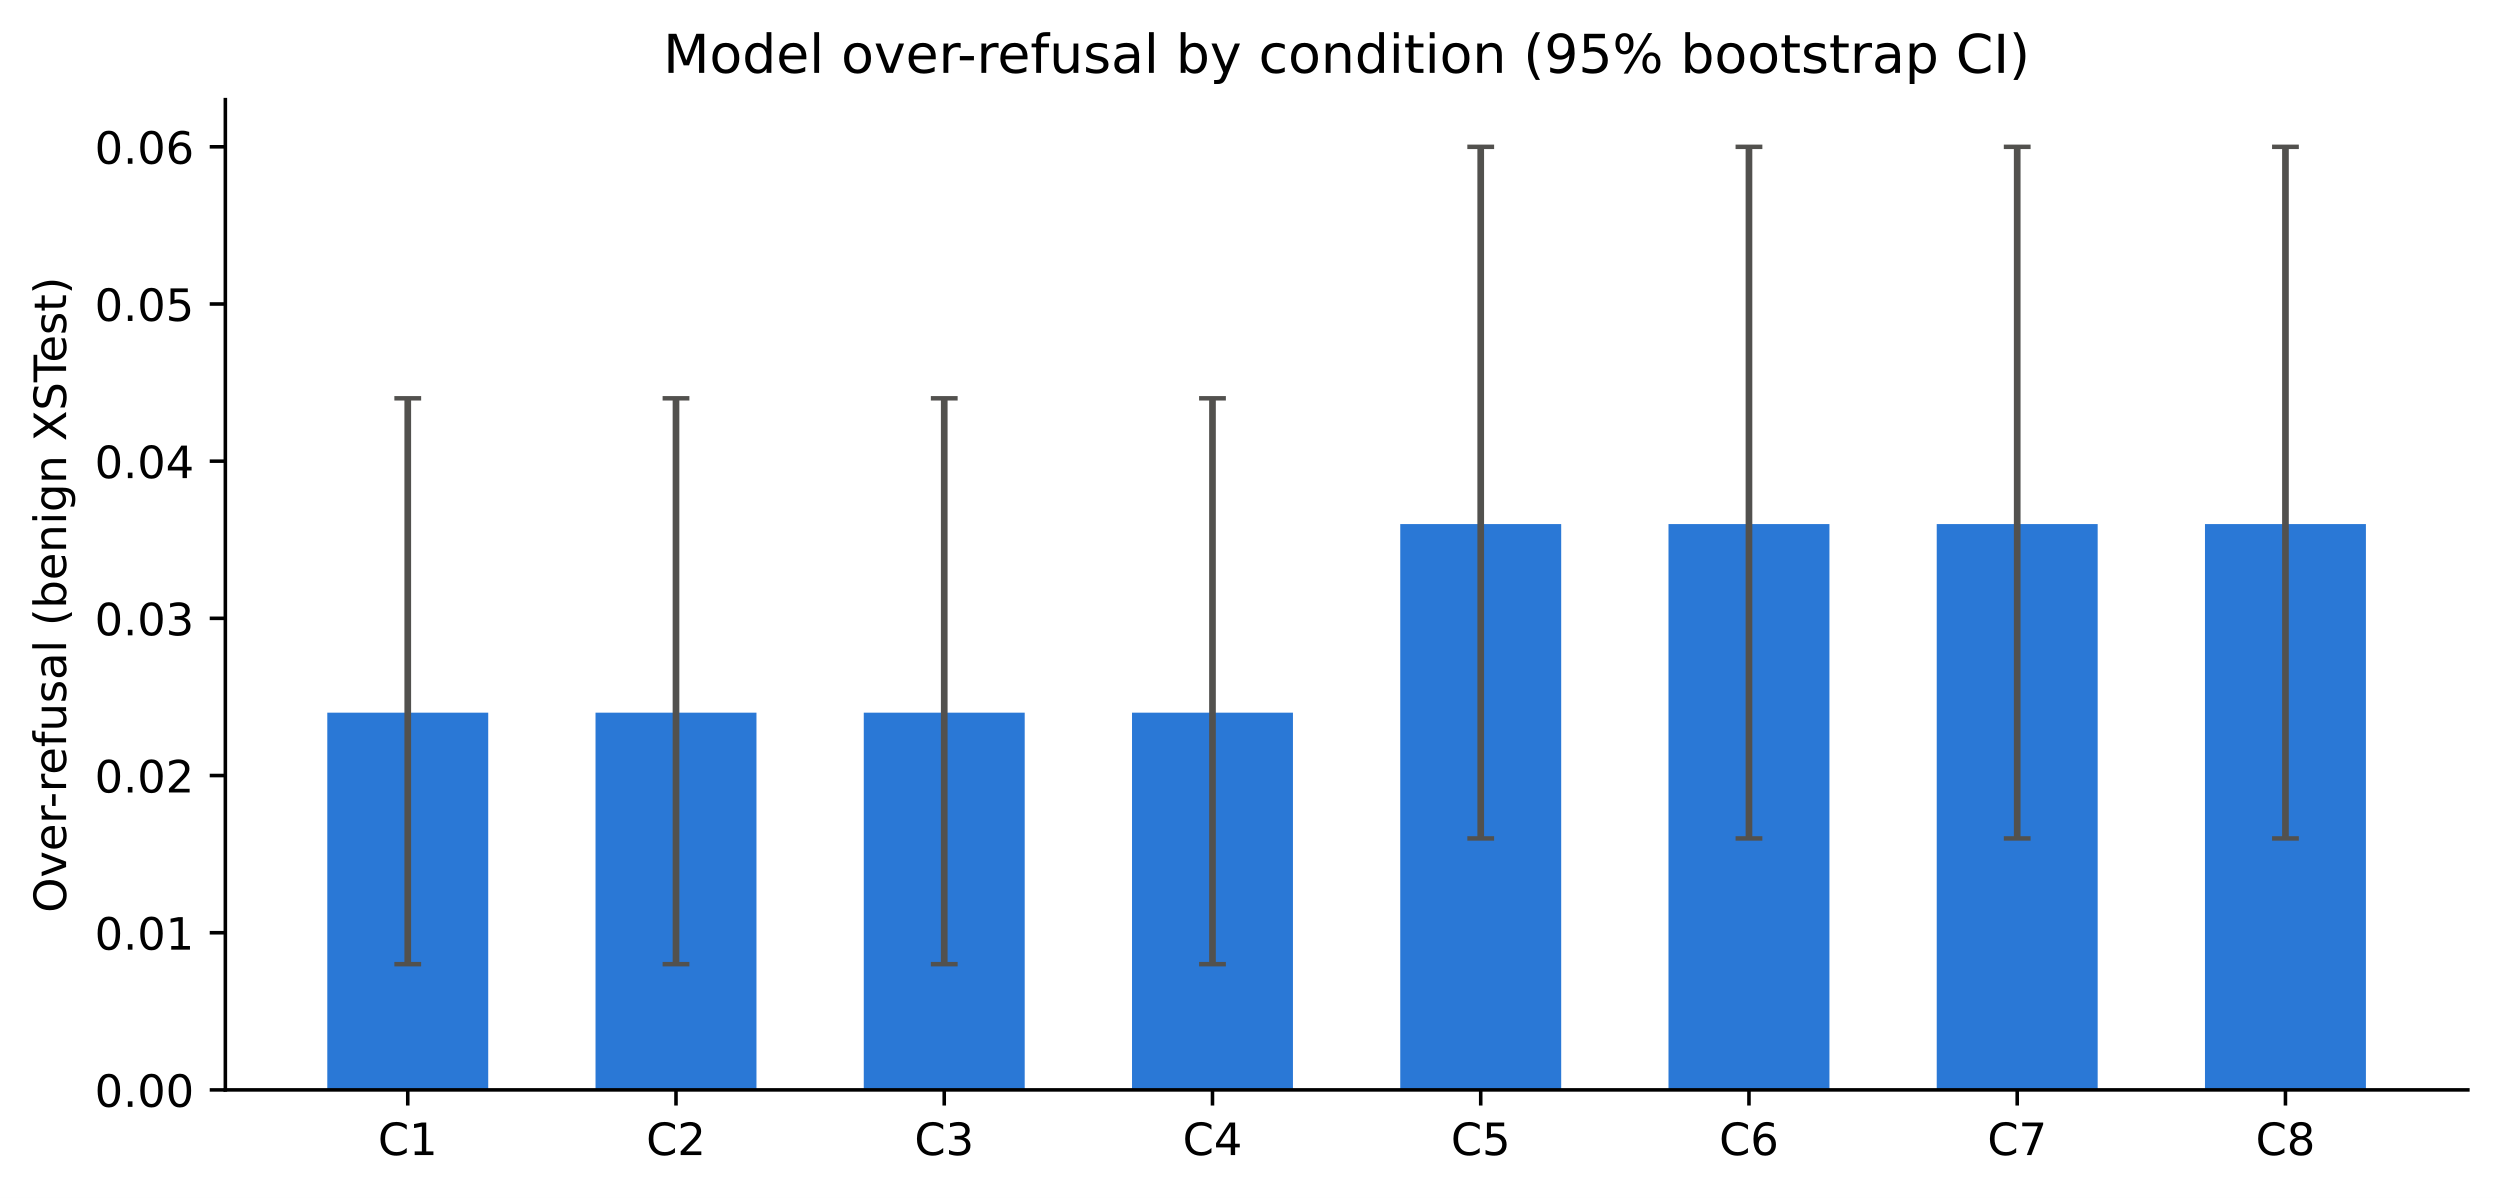
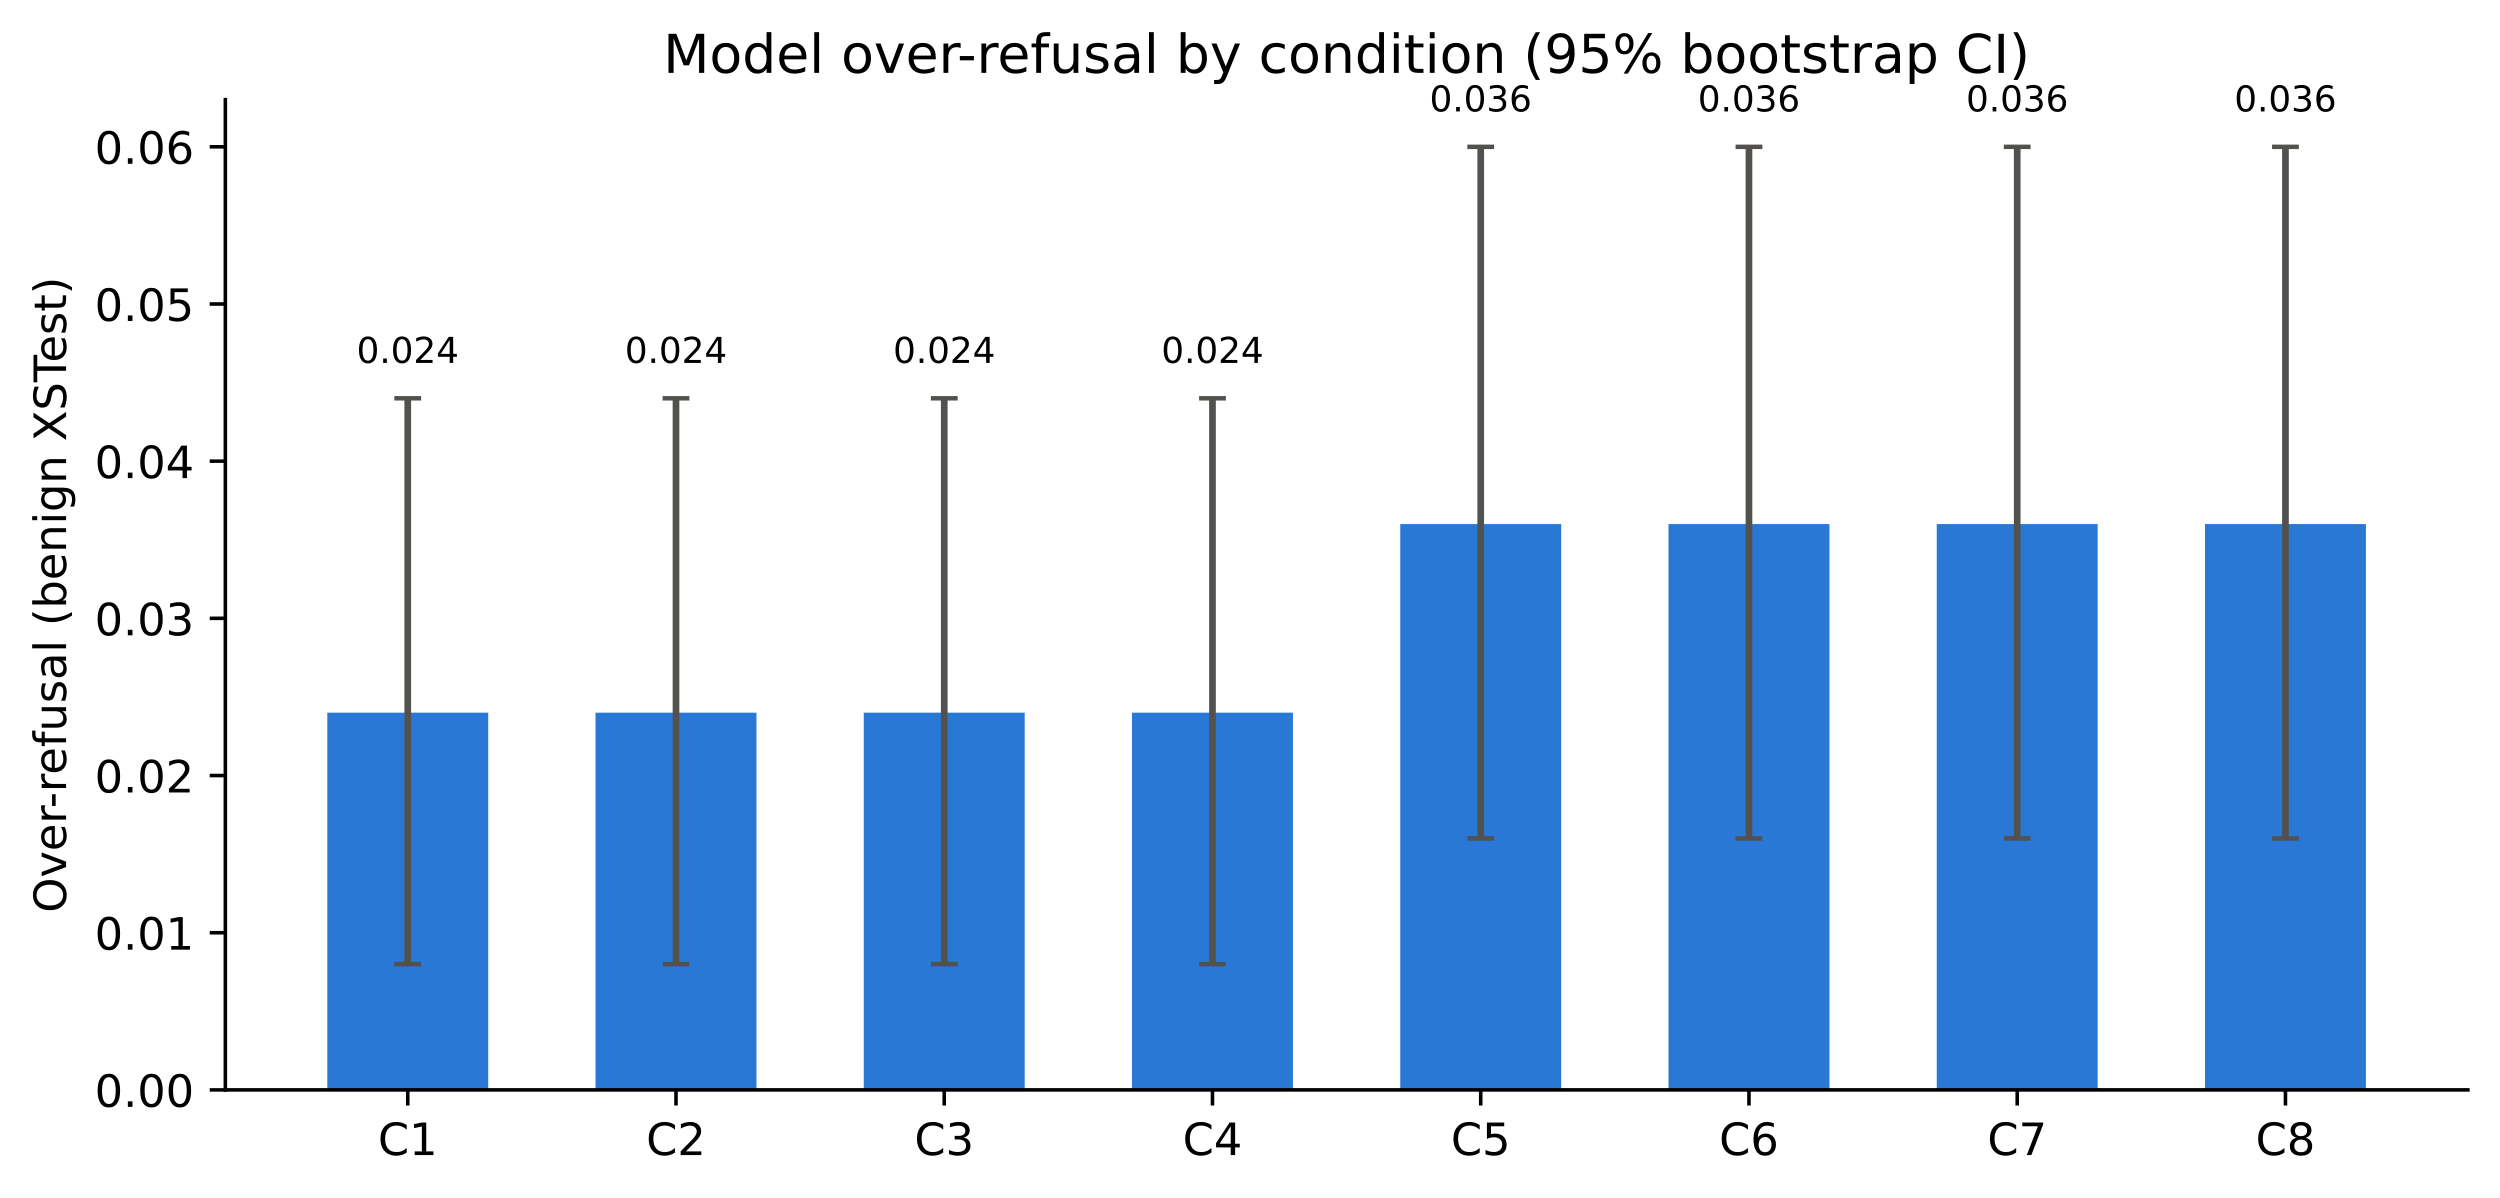
<svg xmlns="http://www.w3.org/2000/svg" xmlns:xlink="http://www.w3.org/1999/xlink" width="559.866pt" height="268.278pt" viewBox="0 0 559.866 268.278" version="1.1">
  <defs>
    <style type="text/css">*{stroke-linejoin: round; stroke-linecap: butt}</style>
  </defs>
  <g id="figure_1">
    <g id="patch_1">
      <path d="M 0 268.278  L 559.866 268.278  L 559.866 0  L 0 0  z " style="fill: #ffffff" />
    </g>
    <g id="axes_1">
      <g id="patch_2">
        <path d="M 50.466 244.078  L 552.666 244.078  L 552.666 22.318  L 50.466 22.318  z " style="fill: #ffffff" />
      </g>
      <g id="patch_3">
        <path d="M 73.294 244.078  L 109.337 244.078  L 109.337 159.598  L 73.294 159.598  z " clip-path="url(#p636f12401f)" style="fill: #2a78d6" />
      </g>
      <g id="patch_4">
        <path d="M 133.365 244.078  L 169.409 244.078  L 169.409 159.598  L 133.365 159.598  z " clip-path="url(#p636f12401f)" style="fill: #2a78d6" />
      </g>
      <g id="patch_5">
        <path d="M 193.437 244.078  L 229.48 244.078  L 229.48 159.598  L 193.437 159.598  z " clip-path="url(#p636f12401f)" style="fill: #2a78d6" />
      </g>
      <g id="patch_6">
        <path d="M 253.509 244.078  L 289.552 244.078  L 289.552 159.598  L 253.509 159.598  z " clip-path="url(#p636f12401f)" style="fill: #2a78d6" />
      </g>
      <g id="patch_7">
        <path d="M 313.581 244.078  L 349.624 244.078  L 349.624 117.358  L 313.581 117.358  z " clip-path="url(#p636f12401f)" style="fill: #2a78d6" />
      </g>
      <g id="patch_8">
        <path d="M 373.653 244.078  L 409.696 244.078  L 409.696 117.358  L 373.653 117.358  z " clip-path="url(#p636f12401f)" style="fill: #2a78d6" />
      </g>
      <g id="patch_9">
        <path d="M 433.724 244.078  L 469.767 244.078  L 469.767 117.358  L 433.724 117.358  z " clip-path="url(#p636f12401f)" style="fill: #2a78d6" />
      </g>
      <g id="patch_10">
        <path d="M 493.796 244.078  L 529.839 244.078  L 529.839 117.358  L 493.796 117.358  z " clip-path="url(#p636f12401f)" style="fill: #2a78d6" />
      </g>
      <g id="matplotlib.axis_1">
        <g id="xtick_1">
          <g id="line2d_1">
            <defs>
              <path id="m831d69a24d" d="M 0 0  L 0 3.5  " style="stroke: #000000; stroke-width: 0.8" />
            </defs>
            <g>
              <use xlink:href="#m831d69a24d" x="91.315" y="244.078" style="stroke: #000000; stroke-width: 0.8" />
            </g>
          </g>
          <g id="text_1">
            <g transform="translate(84.64255 258.6758) scale(0.1 -0.1)">
              <defs>
                <path id="DejaVuSans-26" d="M 4122 4306  L 4122 3641  Q 3803 3938 3442 4084  Q 3081 4231 2675 4231  Q 1875 4231 1450 3742  Q 1025 3253 1025 2328  Q 1025 1406 1450 917  Q 1875 428 2675 428  Q 3081 428 3442 575  Q 3803 722 4122 1019  L 4122 359  Q 3791 134 3420 21  Q 3050 -91 2638 -91  Q 1578 -91 968 557  Q 359 1206 359 2328  Q 359 3453 968 4101  Q 1578 4750 2638 4750  Q 3056 4750 3426 4639  Q 3797 4528 4122 4306  z " transform="scale(0.015625)" />
                <path id="DejaVuSans-14" d="M 794 531  L 1825 531  L 1825 4091  L 703 3866  L 703 4441  L 1819 4666  L 2450 4666  L 2450 531  L 3481 531  L 3481 0  L 794 0  L 794 531  z " transform="scale(0.015625)" />
              </defs>
              <use xlink:href="#DejaVuSans-26" />
              <use xlink:href="#DejaVuSans-14" transform="translate(69.82812 0)" />
            </g>
          </g>
        </g>
        <g id="xtick_2">
          <g id="line2d_2">
            <g>
              <use xlink:href="#m831d69a24d" x="151.387" y="244.078" style="stroke: #000000; stroke-width: 0.8" />
            </g>
          </g>
          <g id="text_2">
            <g transform="translate(144.7143 258.6758) scale(0.1 -0.1)">
              <defs>
                <path id="DejaVuSans-15" d="M 1228 531  L 3431 531  L 3431 0  L 469 0  L 469 531  Q 828 903 1448 1529  Q 2069 2156 2228 2338  Q 2531 2678 2651 2914  Q 2772 3150 2772 3378  Q 2772 3750 2511 3984  Q 2250 4219 1831 4219  Q 1534 4219 1204 4116  Q 875 4013 500 3803  L 500 4441  Q 881 4594 1212 4672  Q 1544 4750 1819 4750  Q 2544 4750 2975 4387  Q 3406 4025 3406 3419  Q 3406 3131 3298 2873  Q 3191 2616 2906 2266  Q 2828 2175 2409 1742  Q 1991 1309 1228 531  z " transform="scale(0.015625)" />
              </defs>
              <use xlink:href="#DejaVuSans-26" />
              <use xlink:href="#DejaVuSans-15" transform="translate(69.82812 0)" />
            </g>
          </g>
        </g>
        <g id="xtick_3">
          <g id="line2d_3">
            <g>
              <use xlink:href="#m831d69a24d" x="211.459" y="244.078" style="stroke: #000000; stroke-width: 0.8" />
            </g>
          </g>
          <g id="text_3">
            <g transform="translate(204.7861 258.6758) scale(0.1 -0.1)">
              <defs>
                <path id="DejaVuSans-16" d="M 2597 2516  Q 3050 2419 3304 2112  Q 3559 1806 3559 1356  Q 3559 666 3084 287  Q 2609 -91 1734 -91  Q 1441 -91 1130 -33  Q 819 25 488 141  L 488 750  Q 750 597 1062 519  Q 1375 441 1716 441  Q 2309 441 2620 675  Q 2931 909 2931 1356  Q 2931 1769 2642 2001  Q 2353 2234 1838 2234  L 1294 2234  L 1294 2753  L 1863 2753  Q 2328 2753 2575 2939  Q 2822 3125 2822 3475  Q 2822 3834 2567 4026  Q 2313 4219 1838 4219  Q 1578 4219 1281 4162  Q 984 4106 628 3988  L 628 4550  Q 988 4650 1302 4700  Q 1616 4750 1894 4750  Q 2613 4750 3031 4423  Q 3450 4097 3450 3541  Q 3450 3153 3228 2886  Q 3006 2619 2597 2516  z " transform="scale(0.015625)" />
              </defs>
              <use xlink:href="#DejaVuSans-26" />
              <use xlink:href="#DejaVuSans-16" transform="translate(69.82812 0)" />
            </g>
          </g>
        </g>
        <g id="xtick_4">
          <g id="line2d_4">
            <g>
              <use xlink:href="#m831d69a24d" x="271.531" y="244.078" style="stroke: #000000; stroke-width: 0.8" />
            </g>
          </g>
          <g id="text_4">
            <g transform="translate(264.8579 258.6758) scale(0.1 -0.1)">
              <defs>
                <path id="DejaVuSans-17" d="M 2419 4116  L 825 1625  L 2419 1625  L 2419 4116  z M 2253 4666  L 3047 4666  L 3047 1625  L 3713 1625  L 3713 1100  L 3047 1100  L 3047 0  L 2419 0  L 2419 1100  L 313 1100  L 313 1709  L 2253 4666  z " transform="scale(0.015625)" />
              </defs>
              <use xlink:href="#DejaVuSans-26" />
              <use xlink:href="#DejaVuSans-17" transform="translate(69.82812 0)" />
            </g>
          </g>
        </g>
        <g id="xtick_5">
          <g id="line2d_5">
            <g>
              <use xlink:href="#m831d69a24d" x="331.602" y="244.078" style="stroke: #000000; stroke-width: 0.8" />
            </g>
          </g>
          <g id="text_5">
            <g transform="translate(324.9296 258.6758) scale(0.1 -0.1)">
              <defs>
                <path id="DejaVuSans-18" d="M 691 4666  L 3169 4666  L 3169 4134  L 1269 4134  L 1269 2991  Q 1406 3038 1543 3061  Q 1681 3084 1819 3084  Q 2600 3084 3056 2656  Q 3513 2228 3513 1497  Q 3513 744 3044 326  Q 2575 -91 1722 -91  Q 1428 -91 1123 -41  Q 819 9 494 109  L 494 744  Q 775 591 1075 516  Q 1375 441 1709 441  Q 2250 441 2565 725  Q 2881 1009 2881 1497  Q 2881 1984 2565 2268  Q 2250 2553 1709 2553  Q 1456 2553 1204 2497  Q 953 2441 691 2322  L 691 4666  z " transform="scale(0.015625)" />
              </defs>
              <use xlink:href="#DejaVuSans-26" />
              <use xlink:href="#DejaVuSans-18" transform="translate(69.82812 0)" />
            </g>
          </g>
        </g>
        <g id="xtick_6">
          <g id="line2d_6">
            <g>
              <use xlink:href="#m831d69a24d" x="391.674" y="244.078" style="stroke: #000000; stroke-width: 0.8" />
            </g>
          </g>
          <g id="text_6">
            <g transform="translate(385.0014 258.6758) scale(0.1 -0.1)">
              <defs>
                <path id="DejaVuSans-19" d="M 2113 2584  Q 1688 2584 1439 2293  Q 1191 2003 1191 1497  Q 1191 994 1439 701  Q 1688 409 2113 409  Q 2538 409 2786 701  Q 3034 994 3034 1497  Q 3034 2003 2786 2293  Q 2538 2584 2113 2584  z M 3366 4563  L 3366 3988  Q 3128 4100 2886 4159  Q 2644 4219 2406 4219  Q 1781 4219 1451 3797  Q 1122 3375 1075 2522  Q 1259 2794 1537 2939  Q 1816 3084 2150 3084  Q 2853 3084 3261 2657  Q 3669 2231 3669 1497  Q 3669 778 3244 343  Q 2819 -91 2113 -91  Q 1303 -91 875 529  Q 447 1150 447 2328  Q 447 3434 972 4092  Q 1497 4750 2381 4750  Q 2619 4750 2861 4703  Q 3103 4656 3366 4563  z " transform="scale(0.015625)" />
              </defs>
              <use xlink:href="#DejaVuSans-26" />
              <use xlink:href="#DejaVuSans-19" transform="translate(69.82812 0)" />
            </g>
          </g>
        </g>
        <g id="xtick_7">
          <g id="line2d_7">
            <g>
              <use xlink:href="#m831d69a24d" x="451.746" y="244.078" style="stroke: #000000; stroke-width: 0.8" />
            </g>
          </g>
          <g id="text_7">
            <g transform="translate(445.0732 258.6758) scale(0.1 -0.1)">
              <defs>
                <path id="DejaVuSans-1a" d="M 525 4666  L 3525 4666  L 3525 4397  L 1831 0  L 1172 0  L 2766 4134  L 525 4134  L 525 4666  z " transform="scale(0.015625)" />
              </defs>
              <use xlink:href="#DejaVuSans-26" />
              <use xlink:href="#DejaVuSans-1a" transform="translate(69.82812 0)" />
            </g>
          </g>
        </g>
        <g id="xtick_8">
          <g id="line2d_8">
            <g>
              <use xlink:href="#m831d69a24d" x="511.818" y="244.078" style="stroke: #000000; stroke-width: 0.8" />
            </g>
          </g>
          <g id="text_8">
            <g transform="translate(505.1449 258.6758) scale(0.1 -0.1)">
              <defs>
                <path id="DejaVuSans-1b" d="M 2034 2216  Q 1584 2216 1326 1975  Q 1069 1734 1069 1313  Q 1069 891 1326 650  Q 1584 409 2034 409  Q 2484 409 2743 651  Q 3003 894 3003 1313  Q 3003 1734 2745 1975  Q 2488 2216 2034 2216  z M 1403 2484  Q 997 2584 770 2862  Q 544 3141 544 3541  Q 544 4100 942 4425  Q 1341 4750 2034 4750  Q 2731 4750 3128 4425  Q 3525 4100 3525 3541  Q 3525 3141 3298 2862  Q 3072 2584 2669 2484  Q 3125 2378 3379 2068  Q 3634 1759 3634 1313  Q 3634 634 3220 271  Q 2806 -91 2034 -91  Q 1263 -91 848 271  Q 434 634 434 1313  Q 434 1759 690 2068  Q 947 2378 1403 2484  z M 1172 3481  Q 1172 3119 1398 2916  Q 1625 2713 2034 2713  Q 2441 2713 2670 2916  Q 2900 3119 2900 3481  Q 2900 3844 2670 4047  Q 2441 4250 2034 4250  Q 1625 4250 1398 4047  Q 1172 3844 1172 3481  z " transform="scale(0.015625)" />
              </defs>
              <use xlink:href="#DejaVuSans-26" />
              <use xlink:href="#DejaVuSans-1b" transform="translate(69.82812 0)" />
            </g>
          </g>
        </g>
      </g>
      <g id="matplotlib.axis_2">
        <g id="ytick_1">
          <g id="line2d_9">
            <defs>
              <path id="mc2ef270d5f" d="M 0 0  L -3.5 0  " style="stroke: #000000; stroke-width: 0.8" />
            </defs>
            <g>
              <use xlink:href="#mc2ef270d5f" x="50.466" y="244.078" style="stroke: #000000; stroke-width: 0.8" />
            </g>
          </g>
          <g id="text_9">
            <g transform="translate(21.20078 247.877) scale(0.1 -0.1)">
              <defs>
                <path id="DejaVuSans-13" d="M 2034 4250  Q 1547 4250 1301 3770  Q 1056 3291 1056 2328  Q 1056 1369 1301 889  Q 1547 409 2034 409  Q 2525 409 2770 889  Q 3016 1369 3016 2328  Q 3016 3291 2770 3770  Q 2525 4250 2034 4250  z M 2034 4750  Q 2819 4750 3233 4129  Q 3647 3509 3647 2328  Q 3647 1150 3233 529  Q 2819 -91 2034 -91  Q 1250 -91 836 529  Q 422 1150 422 2328  Q 422 3509 836 4129  Q 1250 4750 2034 4750  z " transform="scale(0.015625)" />
                <path id="DejaVuSans-11" d="M 684 794  L 1344 794  L 1344 0  L 684 0  L 684 794  z " transform="scale(0.015625)" />
              </defs>
              <use xlink:href="#DejaVuSans-13" />
              <use xlink:href="#DejaVuSans-11" transform="translate(63.625 0)" />
              <use xlink:href="#DejaVuSans-13" transform="translate(95.40625 0)" />
              <use xlink:href="#DejaVuSans-13" transform="translate(159.0312 0)" />
            </g>
          </g>
        </g>
        <g id="ytick_2">
          <g id="line2d_10">
            <g>
              <use xlink:href="#mc2ef270d5f" x="50.466" y="208.878" style="stroke: #000000; stroke-width: 0.8" />
            </g>
          </g>
          <g id="text_10">
            <g transform="translate(21.20078 212.677) scale(0.1 -0.1)">
              <use xlink:href="#DejaVuSans-13" />
              <use xlink:href="#DejaVuSans-11" transform="translate(63.625 0)" />
              <use xlink:href="#DejaVuSans-13" transform="translate(95.40625 0)" />
              <use xlink:href="#DejaVuSans-14" transform="translate(159.0312 0)" />
            </g>
          </g>
        </g>
        <g id="ytick_3">
          <g id="line2d_11">
            <g>
              <use xlink:href="#mc2ef270d5f" x="50.466" y="173.678" style="stroke: #000000; stroke-width: 0.8" />
            </g>
          </g>
          <g id="text_11">
            <g transform="translate(21.20078 177.477) scale(0.1 -0.1)">
              <use xlink:href="#DejaVuSans-13" />
              <use xlink:href="#DejaVuSans-11" transform="translate(63.625 0)" />
              <use xlink:href="#DejaVuSans-13" transform="translate(95.40625 0)" />
              <use xlink:href="#DejaVuSans-15" transform="translate(159.0312 0)" />
            </g>
          </g>
        </g>
        <g id="ytick_4">
          <g id="line2d_12">
            <g>
              <use xlink:href="#mc2ef270d5f" x="50.466" y="138.478" style="stroke: #000000; stroke-width: 0.8" />
            </g>
          </g>
          <g id="text_12">
            <g transform="translate(21.20078 142.277) scale(0.1 -0.1)">
              <use xlink:href="#DejaVuSans-13" />
              <use xlink:href="#DejaVuSans-11" transform="translate(63.625 0)" />
              <use xlink:href="#DejaVuSans-13" transform="translate(95.40625 0)" />
              <use xlink:href="#DejaVuSans-16" transform="translate(159.0312 0)" />
            </g>
          </g>
        </g>
        <g id="ytick_5">
          <g id="line2d_13">
            <g>
              <use xlink:href="#mc2ef270d5f" x="50.466" y="103.278" style="stroke: #000000; stroke-width: 0.8" />
            </g>
          </g>
          <g id="text_13">
            <g transform="translate(21.20078 107.077) scale(0.1 -0.1)">
              <use xlink:href="#DejaVuSans-13" />
              <use xlink:href="#DejaVuSans-11" transform="translate(63.625 0)" />
              <use xlink:href="#DejaVuSans-13" transform="translate(95.40625 0)" />
              <use xlink:href="#DejaVuSans-17" transform="translate(159.0312 0)" />
            </g>
          </g>
        </g>
        <g id="ytick_6">
          <g id="line2d_14">
            <g>
              <use xlink:href="#mc2ef270d5f" x="50.466" y="68.078" style="stroke: #000000; stroke-width: 0.8" />
            </g>
          </g>
          <g id="text_14">
            <g transform="translate(21.20078 71.87695) scale(0.1 -0.1)">
              <use xlink:href="#DejaVuSans-13" />
              <use xlink:href="#DejaVuSans-11" transform="translate(63.625 0)" />
              <use xlink:href="#DejaVuSans-13" transform="translate(95.40625 0)" />
              <use xlink:href="#DejaVuSans-18" transform="translate(159.0312 0)" />
            </g>
          </g>
        </g>
        <g id="ytick_7">
          <g id="line2d_15">
            <g>
              <use xlink:href="#mc2ef270d5f" x="50.466" y="32.878" style="stroke: #000000; stroke-width: 0.8" />
            </g>
          </g>
          <g id="text_15">
            <g transform="translate(21.20078 36.67695) scale(0.1 -0.1)">
              <use xlink:href="#DejaVuSans-13" />
              <use xlink:href="#DejaVuSans-11" transform="translate(63.625 0)" />
              <use xlink:href="#DejaVuSans-13" transform="translate(95.40625 0)" />
              <use xlink:href="#DejaVuSans-19" transform="translate(159.0312 0)" />
            </g>
          </g>
        </g>
        <g id="text_16">
          <g transform="translate(14.79844 204.395) rotate(-90) scale(0.1 -0.1)">
            <defs>
              <path id="DejaVuSans-32" d="M 2522 4238  Q 1834 4238 1429 3725  Q 1025 3213 1025 2328  Q 1025 1447 1429 934  Q 1834 422 2522 422  Q 3209 422 3611 934  Q 4013 1447 4013 2328  Q 4013 3213 3611 3725  Q 3209 4238 2522 4238  z M 2522 4750  Q 3503 4750 4090 4092  Q 4678 3434 4678 2328  Q 4678 1225 4090 567  Q 3503 -91 2522 -91  Q 1538 -91 948 565  Q 359 1222 359 2328  Q 359 3434 948 4092  Q 1538 4750 2522 4750  z " transform="scale(0.015625)" />
              <path id="DejaVuSans-59" d="M 191 3500  L 800 3500  L 1894 563  L 2988 3500  L 3597 3500  L 2284 0  L 1503 0  L 191 3500  z " transform="scale(0.015625)" />
              <path id="DejaVuSans-48" d="M 3597 1894  L 3597 1613  L 953 1613  Q 991 1019 1311 708  Q 1631 397 2203 397  Q 2534 397 2845 478  Q 3156 559 3463 722  L 3463 178  Q 3153 47 2828 -22  Q 2503 -91 2169 -91  Q 1331 -91 842 396  Q 353 884 353 1716  Q 353 2575 817 3079  Q 1281 3584 2069 3584  Q 2775 3584 3186 3129  Q 3597 2675 3597 1894  z M 3022 2063  Q 3016 2534 2758 2815  Q 2500 3097 2075 3097  Q 1594 3097 1305 2825  Q 1016 2553 972 2059  L 3022 2063  z " transform="scale(0.015625)" />
              <path id="DejaVuSans-55" d="M 2631 2963  Q 2534 3019 2420 3045  Q 2306 3072 2169 3072  Q 1681 3072 1420 2755  Q 1159 2438 1159 1844  L 1159 0  L 581 0  L 581 3500  L 1159 3500  L 1159 2956  Q 1341 3275 1631 3429  Q 1922 3584 2338 3584  Q 2397 3584 2469 3576  Q 2541 3569 2628 3553  L 2631 2963  z " transform="scale(0.015625)" />
              <path id="DejaVuSans-10" d="M 313 2009  L 1997 2009  L 1997 1497  L 313 1497  L 313 2009  z " transform="scale(0.015625)" />
              <path id="DejaVuSans-49" d="M 2375 4863  L 2375 4384  L 1825 4384  Q 1516 4384 1395 4259  Q 1275 4134 1275 3809  L 1275 3500  L 2222 3500  L 2222 3053  L 1275 3053  L 1275 0  L 697 0  L 697 3053  L 147 3053  L 147 3500  L 697 3500  L 697 3744  Q 697 4328 969 4595  Q 1241 4863 1831 4863  L 2375 4863  z " transform="scale(0.015625)" />
              <path id="DejaVuSans-58" d="M 544 1381  L 544 3500  L 1119 3500  L 1119 1403  Q 1119 906 1312 657  Q 1506 409 1894 409  Q 2359 409 2629 706  Q 2900 1003 2900 1516  L 2900 3500  L 3475 3500  L 3475 0  L 2900 0  L 2900 538  Q 2691 219 2414 64  Q 2138 -91 1772 -91  Q 1169 -91 856 284  Q 544 659 544 1381  z M 1991 3584  L 1991 3584  z " transform="scale(0.015625)" />
              <path id="DejaVuSans-56" d="M 2834 3397  L 2834 2853  Q 2591 2978 2328 3040  Q 2066 3103 1784 3103  Q 1356 3103 1142 2972  Q 928 2841 928 2578  Q 928 2378 1081 2264  Q 1234 2150 1697 2047  L 1894 2003  Q 2506 1872 2764 1633  Q 3022 1394 3022 966  Q 3022 478 2636 193  Q 2250 -91 1575 -91  Q 1294 -91 989 -36  Q 684 19 347 128  L 347 722  Q 666 556 975 473  Q 1284 391 1588 391  Q 1994 391 2212 530  Q 2431 669 2431 922  Q 2431 1156 2273 1281  Q 2116 1406 1581 1522  L 1381 1569  Q 847 1681 609 1914  Q 372 2147 372 2553  Q 372 3047 722 3315  Q 1072 3584 1716 3584  Q 2034 3584 2315 3537  Q 2597 3491 2834 3397  z " transform="scale(0.015625)" />
              <path id="DejaVuSans-44" d="M 2194 1759  Q 1497 1759 1228 1600  Q 959 1441 959 1056  Q 959 750 1161 570  Q 1363 391 1709 391  Q 2188 391 2477 730  Q 2766 1069 2766 1631  L 2766 1759  L 2194 1759  z M 3341 1997  L 3341 0  L 2766 0  L 2766 531  Q 2569 213 2275 61  Q 1981 -91 1556 -91  Q 1019 -91 701 211  Q 384 513 384 1019  Q 384 1609 779 1909  Q 1175 2209 1959 2209  L 2766 2209  L 2766 2266  Q 2766 2663 2505 2880  Q 2244 3097 1772 3097  Q 1472 3097 1187 3025  Q 903 2953 641 2809  L 641 3341  Q 956 3463 1253 3523  Q 1550 3584 1831 3584  Q 2591 3584 2966 3190  Q 3341 2797 3341 1997  z " transform="scale(0.015625)" />
              <path id="DejaVuSans-4f" d="M 603 4863  L 1178 4863  L 1178 0  L 603 0  L 603 4863  z " transform="scale(0.015625)" />
              <path id="DejaVuSans-3" transform="scale(0.015625)" />
              <path id="DejaVuSans-b" d="M 1984 4856  Q 1566 4138 1362 3434  Q 1159 2731 1159 2009  Q 1159 1288 1364 580  Q 1569 -128 1984 -844  L 1484 -844  Q 1016 -109 783 600  Q 550 1309 550 2009  Q 550 2706 781 3412  Q 1013 4119 1484 4856  L 1984 4856  z " transform="scale(0.015625)" />
              <path id="DejaVuSans-45" d="M 3116 1747  Q 3116 2381 2855 2742  Q 2594 3103 2138 3103  Q 1681 3103 1420 2742  Q 1159 2381 1159 1747  Q 1159 1113 1420 752  Q 1681 391 2138 391  Q 2594 391 2855 752  Q 3116 1113 3116 1747  z M 1159 2969  Q 1341 3281 1617 3432  Q 1894 3584 2278 3584  Q 2916 3584 3314 3078  Q 3713 2572 3713 1747  Q 3713 922 3314 415  Q 2916 -91 2278 -91  Q 1894 -91 1617 61  Q 1341 213 1159 525  L 1159 0  L 581 0  L 581 4863  L 1159 4863  L 1159 2969  z " transform="scale(0.015625)" />
              <path id="DejaVuSans-51" d="M 3513 2113  L 3513 0  L 2938 0  L 2938 2094  Q 2938 2591 2744 2837  Q 2550 3084 2163 3084  Q 1697 3084 1428 2787  Q 1159 2491 1159 1978  L 1159 0  L 581 0  L 581 3500  L 1159 3500  L 1159 2956  Q 1366 3272 1645 3428  Q 1925 3584 2291 3584  Q 2894 3584 3203 3211  Q 3513 2838 3513 2113  z " transform="scale(0.015625)" />
              <path id="DejaVuSans-4c" d="M 603 3500  L 1178 3500  L 1178 0  L 603 0  L 603 3500  z M 603 4863  L 1178 4863  L 1178 4134  L 603 4134  L 603 4863  z " transform="scale(0.015625)" />
              <path id="DejaVuSans-4a" d="M 2906 1791  Q 2906 2416 2648 2759  Q 2391 3103 1925 3103  Q 1463 3103 1205 2759  Q 947 2416 947 1791  Q 947 1169 1205 825  Q 1463 481 1925 481  Q 2391 481 2648 825  Q 2906 1169 2906 1791  z M 3481 434  Q 3481 -459 3084 -895  Q 2688 -1331 1869 -1331  Q 1566 -1331 1297 -1286  Q 1028 -1241 775 -1147  L 775 -588  Q 1028 -725 1275 -790  Q 1522 -856 1778 -856  Q 2344 -856 2625 -561  Q 2906 -266 2906 331  L 2906 616  Q 2728 306 2450 153  Q 2172 0 1784 0  Q 1141 0 747 490  Q 353 981 353 1791  Q 353 2603 747 3093  Q 1141 3584 1784 3584  Q 2172 3584 2450 3431  Q 2728 3278 2906 2969  L 2906 3500  L 3481 3500  L 3481 434  z " transform="scale(0.015625)" />
              <path id="DejaVuSans-3b" d="M 403 4666  L 1081 4666  L 2241 2931  L 3406 4666  L 4084 4666  L 2584 2425  L 4184 0  L 3506 0  L 2194 1984  L 872 0  L 191 0  L 1856 2491  L 403 4666  z " transform="scale(0.015625)" />
              <path id="DejaVuSans-36" d="M 3425 4513  L 3425 3897  Q 3066 4069 2747 4153  Q 2428 4238 2131 4238  Q 1616 4238 1336 4038  Q 1056 3838 1056 3469  Q 1056 3159 1242 3001  Q 1428 2844 1947 2747  L 2328 2669  Q 3034 2534 3370 2195  Q 3706 1856 3706 1288  Q 3706 609 3251 259  Q 2797 -91 1919 -91  Q 1588 -91 1214 -16  Q 841 59 441 206  L 441 856  Q 825 641 1194 531  Q 1563 422 1919 422  Q 2459 422 2753 634  Q 3047 847 3047 1241  Q 3047 1584 2836 1778  Q 2625 1972 2144 2069  L 1759 2144  Q 1053 2284 737 2584  Q 422 2884 422 3419  Q 422 4038 858 4394  Q 1294 4750 2059 4750  Q 2388 4750 2728 4690  Q 3069 4631 3425 4513  z " transform="scale(0.015625)" />
              <path id="DejaVuSans-37" d="M -19 4666  L 3928 4666  L 3928 4134  L 2272 4134  L 2272 0  L 1638 0  L 1638 4134  L -19 4134  L -19 4666  z " transform="scale(0.015625)" />
              <path id="DejaVuSans-57" d="M 1172 4494  L 1172 3500  L 2356 3500  L 2356 3053  L 1172 3053  L 1172 1153  Q 1172 725 1289 603  Q 1406 481 1766 481  L 2356 481  L 2356 0  L 1766 0  Q 1100 0 847 248  Q 594 497 594 1153  L 594 3053  L 172 3053  L 172 3500  L 594 3500  L 594 4494  L 1172 4494  z " transform="scale(0.015625)" />
              <path id="DejaVuSans-c" d="M 513 4856  L 1013 4856  Q 1481 4119 1714 3412  Q 1947 2706 1947 2009  Q 1947 1309 1714 600  Q 1481 -109 1013 -844  L 513 -844  Q 928 -128 1133 580  Q 1338 1288 1338 2009  Q 1338 2731 1133 3434  Q 928 4138 513 4856  z " transform="scale(0.015625)" />
            </defs>
            <use xlink:href="#DejaVuSans-32" />
            <use xlink:href="#DejaVuSans-59" transform="translate(78.71875 0)" />
            <use xlink:href="#DejaVuSans-48" transform="translate(137.9062 0)" />
            <use xlink:href="#DejaVuSans-55" transform="translate(199.4375 0)" />
            <use xlink:href="#DejaVuSans-10" transform="translate(234.1562 0)" />
            <use xlink:href="#DejaVuSans-55" transform="translate(270.2344 0)" />
            <use xlink:href="#DejaVuSans-48" transform="translate(309.1406 0)" />
            <use xlink:href="#DejaVuSans-49" transform="translate(370.6719 0)" />
            <use xlink:href="#DejaVuSans-58" transform="translate(405.875 0)" />
            <use xlink:href="#DejaVuSans-56" transform="translate(469.25 0)" />
            <use xlink:href="#DejaVuSans-44" transform="translate(521.3438 0)" />
            <use xlink:href="#DejaVuSans-4f" transform="translate(582.625 0)" />
            <use xlink:href="#DejaVuSans-3" transform="translate(610.4062 0)" />
            <use xlink:href="#DejaVuSans-b" transform="translate(642.1875 0)" />
            <use xlink:href="#DejaVuSans-45" transform="translate(681.2031 0)" />
            <use xlink:href="#DejaVuSans-48" transform="translate(744.6875 0)" />
            <use xlink:href="#DejaVuSans-51" transform="translate(806.2188 0)" />
            <use xlink:href="#DejaVuSans-4c" transform="translate(869.5938 0)" />
            <use xlink:href="#DejaVuSans-4a" transform="translate(897.375 0)" />
            <use xlink:href="#DejaVuSans-51" transform="translate(960.8594 0)" />
            <use xlink:href="#DejaVuSans-3" transform="translate(1024.234 0)" />
            <use xlink:href="#DejaVuSans-3b" transform="translate(1056.016 0)" />
            <use xlink:href="#DejaVuSans-36" transform="translate(1124.516 0)" />
            <use xlink:href="#DejaVuSans-37" transform="translate(1188 0)" />
            <use xlink:href="#DejaVuSans-48" transform="translate(1232.094 0)" />
            <use xlink:href="#DejaVuSans-56" transform="translate(1293.625 0)" />
            <use xlink:href="#DejaVuSans-57" transform="translate(1345.719 0)" />
            <use xlink:href="#DejaVuSans-c" transform="translate(1384.922 0)" />
          </g>
        </g>
      </g>
      <g id="LineCollection_1">
        <path d="M 91.315 215.918  L 91.315 89.198  " clip-path="url(#p636f12401f)" style="fill: none; stroke: #52514e; stroke-width: 1.5" />
        <path d="M 151.387 215.918  L 151.387 89.198  " clip-path="url(#p636f12401f)" style="fill: none; stroke: #52514e; stroke-width: 1.5" />
        <path d="M 211.459 215.918  L 211.459 89.198  " clip-path="url(#p636f12401f)" style="fill: none; stroke: #52514e; stroke-width: 1.5" />
        <path d="M 271.531 215.918  L 271.531 89.198  " clip-path="url(#p636f12401f)" style="fill: none; stroke: #52514e; stroke-width: 1.5" />
        <path d="M 331.602 187.758  L 331.602 32.878  " clip-path="url(#p636f12401f)" style="fill: none; stroke: #52514e; stroke-width: 1.5" />
        <path d="M 391.674 187.758  L 391.674 32.878  " clip-path="url(#p636f12401f)" style="fill: none; stroke: #52514e; stroke-width: 1.5" />
        <path d="M 451.746 187.758  L 451.746 32.878  " clip-path="url(#p636f12401f)" style="fill: none; stroke: #52514e; stroke-width: 1.5" />
        <path d="M 511.818 187.758  L 511.818 32.878  " clip-path="url(#p636f12401f)" style="fill: none; stroke: #52514e; stroke-width: 1.5" />
      </g>
      <g id="line2d_16">
        <defs>
          <path id="mb263de4b20" d="M 3 0  L -3 -0  " style="stroke: #52514e" />
        </defs>
        <g clip-path="url(#p636f12401f)">
          <use xlink:href="#mb263de4b20" x="91.315" y="215.918" style="fill: #1f77b4; stroke: #52514e" />
          <use xlink:href="#mb263de4b20" x="151.387" y="215.918" style="fill: #1f77b4; stroke: #52514e" />
          <use xlink:href="#mb263de4b20" x="211.459" y="215.918" style="fill: #1f77b4; stroke: #52514e" />
          <use xlink:href="#mb263de4b20" x="271.531" y="215.918" style="fill: #1f77b4; stroke: #52514e" />
          <use xlink:href="#mb263de4b20" x="331.602" y="187.758" style="fill: #1f77b4; stroke: #52514e" />
          <use xlink:href="#mb263de4b20" x="391.674" y="187.758" style="fill: #1f77b4; stroke: #52514e" />
          <use xlink:href="#mb263de4b20" x="451.746" y="187.758" style="fill: #1f77b4; stroke: #52514e" />
          <use xlink:href="#mb263de4b20" x="511.818" y="187.758" style="fill: #1f77b4; stroke: #52514e" />
        </g>
      </g>
      <g id="line2d_17">
        <g clip-path="url(#p636f12401f)">
          <use xlink:href="#mb263de4b20" x="91.315" y="89.198" style="fill: #1f77b4; stroke: #52514e" />
          <use xlink:href="#mb263de4b20" x="151.387" y="89.198" style="fill: #1f77b4; stroke: #52514e" />
          <use xlink:href="#mb263de4b20" x="211.459" y="89.198" style="fill: #1f77b4; stroke: #52514e" />
          <use xlink:href="#mb263de4b20" x="271.531" y="89.198" style="fill: #1f77b4; stroke: #52514e" />
          <use xlink:href="#mb263de4b20" x="331.602" y="32.878" style="fill: #1f77b4; stroke: #52514e" />
          <use xlink:href="#mb263de4b20" x="391.674" y="32.878" style="fill: #1f77b4; stroke: #52514e" />
          <use xlink:href="#mb263de4b20" x="451.746" y="32.878" style="fill: #1f77b4; stroke: #52514e" />
          <use xlink:href="#mb263de4b20" x="511.818" y="32.878" style="fill: #1f77b4; stroke: #52514e" />
        </g>
      </g>
      <g id="patch_11">
        <path d="M 50.466 244.078  L 50.466 22.318  " style="fill: none; stroke: #000000; stroke-width: 0.8; stroke-linejoin: miter; stroke-linecap: square" />
      </g>
      <g id="patch_12">
        <path d="M 50.466 244.078  L 552.666 244.078  " style="fill: none; stroke: #000000; stroke-width: 0.8; stroke-linejoin: miter; stroke-linecap: square" />
      </g>
      <g id="text_17">
+         <g transform="translate(79.86396 81.27625) scale(0.08 -0.08)">
+           <use xlink:href="#DejaVuSans-13" />
+           <use xlink:href="#DejaVuSans-11" transform="translate(63.625 0)" />
+           <use xlink:href="#DejaVuSans-13" transform="translate(95.40625 0)" />
+           <use xlink:href="#DejaVuSans-15" transform="translate(159.0312 0)" />
+           <use xlink:href="#DejaVuSans-17" transform="translate(222.6562 0)" />
+         </g>
+       </g>
+       <g id="text_18">
+         <g transform="translate(139.9357 81.27625) scale(0.08 -0.08)">
+           <use xlink:href="#DejaVuSans-13" />
+           <use xlink:href="#DejaVuSans-11" transform="translate(63.625 0)" />
+           <use xlink:href="#DejaVuSans-13" transform="translate(95.40625 0)" />
+           <use xlink:href="#DejaVuSans-15" transform="translate(159.0312 0)" />
+           <use xlink:href="#DejaVuSans-17" transform="translate(222.6562 0)" />
+         </g>
+       </g>
+       <g id="text_19">
+         <g transform="translate(200.0075 81.27625) scale(0.08 -0.08)">
+           <use xlink:href="#DejaVuSans-13" />
+           <use xlink:href="#DejaVuSans-11" transform="translate(63.625 0)" />
+           <use xlink:href="#DejaVuSans-13" transform="translate(95.40625 0)" />
+           <use xlink:href="#DejaVuSans-15" transform="translate(159.0312 0)" />
+           <use xlink:href="#DejaVuSans-17" transform="translate(222.6562 0)" />
+         </g>
+       </g>
+       <g id="text_20">
+         <g transform="translate(260.0793 81.27625) scale(0.08 -0.08)">
+           <use xlink:href="#DejaVuSans-13" />
+           <use xlink:href="#DejaVuSans-11" transform="translate(63.625 0)" />
+           <use xlink:href="#DejaVuSans-13" transform="translate(95.40625 0)" />
+           <use xlink:href="#DejaVuSans-15" transform="translate(159.0312 0)" />
+           <use xlink:href="#DejaVuSans-17" transform="translate(222.6562 0)" />
+         </g>
+       </g>
+       <g id="text_21">
+         <g transform="translate(320.151 24.95625) scale(0.08 -0.08)">
+           <use xlink:href="#DejaVuSans-13" />
+           <use xlink:href="#DejaVuSans-11" transform="translate(63.625 0)" />
+           <use xlink:href="#DejaVuSans-13" transform="translate(95.40625 0)" />
+           <use xlink:href="#DejaVuSans-16" transform="translate(159.0312 0)" />
+           <use xlink:href="#DejaVuSans-19" transform="translate(222.6562 0)" />
+         </g>
+       </g>
+       <g id="text_22">
+         <g transform="translate(380.2228 24.95625) scale(0.08 -0.08)">
+           <use xlink:href="#DejaVuSans-13" />
+           <use xlink:href="#DejaVuSans-11" transform="translate(63.625 0)" />
+           <use xlink:href="#DejaVuSans-13" transform="translate(95.40625 0)" />
+           <use xlink:href="#DejaVuSans-16" transform="translate(159.0312 0)" />
+           <use xlink:href="#DejaVuSans-19" transform="translate(222.6562 0)" />
+         </g>
+       </g>
+       <g id="text_23">
+         <g transform="translate(440.2946 24.95625) scale(0.08 -0.08)">
+           <use xlink:href="#DejaVuSans-13" />
+           <use xlink:href="#DejaVuSans-11" transform="translate(63.625 0)" />
+           <use xlink:href="#DejaVuSans-13" transform="translate(95.40625 0)" />
+           <use xlink:href="#DejaVuSans-16" transform="translate(159.0312 0)" />
+           <use xlink:href="#DejaVuSans-19" transform="translate(222.6562 0)" />
+         </g>
+       </g>
+       <g id="text_24">
+         <g transform="translate(500.3664 24.95625) scale(0.08 -0.08)">
+           <use xlink:href="#DejaVuSans-13" />
+           <use xlink:href="#DejaVuSans-11" transform="translate(63.625 0)" />
+           <use xlink:href="#DejaVuSans-13" transform="translate(95.40625 0)" />
+           <use xlink:href="#DejaVuSans-16" transform="translate(159.0312 0)" />
+           <use xlink:href="#DejaVuSans-19" transform="translate(222.6562 0)" />
+         </g>
+       </g>
+       <g id="text_25">
        <g transform="translate(148.5233 16.31812) scale(0.12 -0.12)">
          <defs>
            <path id="DejaVuSans-30" d="M 628 4666  L 1569 4666  L 2759 1491  L 3956 4666  L 4897 4666  L 4897 0  L 4281 0  L 4281 4097  L 3078 897  L 2444 897  L 1241 4097  L 1241 0  L 628 0  L 628 4666  z " transform="scale(0.015625)" />
            <path id="DejaVuSans-52" d="M 1959 3097  Q 1497 3097 1228 2736  Q 959 2375 959 1747  Q 959 1119 1226 758  Q 1494 397 1959 397  Q 2419 397 2687 759  Q 2956 1122 2956 1747  Q 2956 2369 2687 2733  Q 2419 3097 1959 3097  z M 1959 3584  Q 2709 3584 3137 3096  Q 3566 2609 3566 1747  Q 3566 888 3137 398  Q 2709 -91 1959 -91  Q 1206 -91 779 398  Q 353 888 353 1747  Q 353 2609 779 3096  Q 1206 3584 1959 3584  z " transform="scale(0.015625)" />
            <path id="DejaVuSans-47" d="M 2906 2969  L 2906 4863  L 3481 4863  L 3481 0  L 2906 0  L 2906 525  Q 2725 213 2448 61  Q 2172 -91 1784 -91  Q 1150 -91 751 415  Q 353 922 353 1747  Q 353 2572 751 3078  Q 1150 3584 1784 3584  Q 2172 3584 2448 3432  Q 2725 3281 2906 2969  z M 947 1747  Q 947 1113 1208 752  Q 1469 391 1925 391  Q 2381 391 2643 752  Q 2906 1113 2906 1747  Q 2906 2381 2643 2742  Q 2381 3103 1925 3103  Q 1469 3103 1208 2742  Q 947 2381 947 1747  z " transform="scale(0.015625)" />
            <path id="DejaVuSans-5c" d="M 2059 -325  Q 1816 -950 1584 -1140  Q 1353 -1331 966 -1331  L 506 -1331  L 506 -850  L 844 -850  Q 1081 -850 1212 -737  Q 1344 -625 1503 -206  L 1606 56  L 191 3500  L 800 3500  L 1894 763  L 2988 3500  L 3597 3500  L 2059 -325  z " transform="scale(0.015625)" />
            <path id="DejaVuSans-46" d="M 3122 3366  L 3122 2828  Q 2878 2963 2633 3030  Q 2388 3097 2138 3097  Q 1578 3097 1268 2742  Q 959 2388 959 1747  Q 959 1106 1268 751  Q 1578 397 2138 397  Q 2388 397 2633 464  Q 2878 531 3122 666  L 3122 134  Q 2881 22 2623 -34  Q 2366 -91 2075 -91  Q 1284 -91 818 406  Q 353 903 353 1747  Q 353 2603 823 3093  Q 1294 3584 2113 3584  Q 2378 3584 2631 3529  Q 2884 3475 3122 3366  z " transform="scale(0.015625)" />
            <path id="DejaVuSans-1c" d="M 703 97  L 703 672  Q 941 559 1184 500  Q 1428 441 1663 441  Q 2288 441 2617 861  Q 2947 1281 2994 2138  Q 2813 1869 2534 1725  Q 2256 1581 1919 1581  Q 1219 1581 811 2004  Q 403 2428 403 3163  Q 403 3881 828 4315  Q 1253 4750 1959 4750  Q 2769 4750 3195 4129  Q 3622 3509 3622 2328  Q 3622 1225 3098 567  Q 2575 -91 1691 -91  Q 1453 -91 1209 -44  Q 966 3 703 97  z M 1959 2075  Q 2384 2075 2632 2365  Q 2881 2656 2881 3163  Q 2881 3666 2632 3958  Q 2384 4250 1959 4250  Q 1534 4250 1286 3958  Q 1038 3666 1038 3163  Q 1038 2656 1286 2365  Q 1534 2075 1959 2075  z " transform="scale(0.015625)" />
            <path id="DejaVuSans-8" d="M 4653 2053  Q 4381 2053 4226 1822  Q 4072 1591 4072 1178  Q 4072 772 4226 539  Q 4381 306 4653 306  Q 4919 306 5073 539  Q 5228 772 5228 1178  Q 5228 1588 5073 1820  Q 4919 2053 4653 2053  z M 4653 2450  Q 5147 2450 5437 2106  Q 5728 1763 5728 1178  Q 5728 594 5436 251  Q 5144 -91 4653 -91  Q 4153 -91 3862 251  Q 3572 594 3572 1178  Q 3572 1766 3864 2108  Q 4156 2450 4653 2450  z M 1428 4353  Q 1159 4353 1004 4120  Q 850 3888 850 3481  Q 850 3069 1003 2837  Q 1156 2606 1428 2606  Q 1700 2606 1854 2837  Q 2009 3069 2009 3481  Q 2009 3884 1853 4118  Q 1697 4353 1428 4353  z M 4250 4750  L 4750 4750  L 1831 -91  L 1331 -91  L 4250 4750  z M 1428 4750  Q 1922 4750 2215 4408  Q 2509 4066 2509 3481  Q 2509 2891 2217 2550  Q 1925 2209 1428 2209  Q 931 2209 642 2551  Q 353 2894 353 3481  Q 353 4063 643 4406  Q 934 4750 1428 4750  z " transform="scale(0.015625)" />
            <path id="DejaVuSans-53" d="M 1159 525  L 1159 -1331  L 581 -1331  L 581 3500  L 1159 3500  L 1159 2969  Q 1341 3281 1617 3432  Q 1894 3584 2278 3584  Q 2916 3584 3314 3078  Q 3713 2572 3713 1747  Q 3713 922 3314 415  Q 2916 -91 2278 -91  Q 1894 -91 1617 61  Q 1341 213 1159 525  z M 3116 1747  Q 3116 2381 2855 2742  Q 2594 3103 2138 3103  Q 1681 3103 1420 2742  Q 1159 2381 1159 1747  Q 1159 1113 1420 752  Q 1681 391 2138 391  Q 2594 391 2855 752  Q 3116 1113 3116 1747  z " transform="scale(0.015625)" />
            <path id="DejaVuSans-2c" d="M 628 4666  L 1259 4666  L 1259 0  L 628 0  L 628 4666  z " transform="scale(0.015625)" />
          </defs>
          <use xlink:href="#DejaVuSans-30" />
          <use xlink:href="#DejaVuSans-52" transform="translate(86.28125 0)" />
          <use xlink:href="#DejaVuSans-47" transform="translate(147.4688 0)" />
          <use xlink:href="#DejaVuSans-48" transform="translate(210.9531 0)" />
          <use xlink:href="#DejaVuSans-4f" transform="translate(272.4844 0)" />
          <use xlink:href="#DejaVuSans-3" transform="translate(300.2656 0)" />
          <use xlink:href="#DejaVuSans-52" transform="translate(332.0469 0)" />
          <use xlink:href="#DejaVuSans-59" transform="translate(393.2344 0)" />
          <use xlink:href="#DejaVuSans-48" transform="translate(452.4219 0)" />
          <use xlink:href="#DejaVuSans-55" transform="translate(513.9531 0)" />
          <use xlink:href="#DejaVuSans-10" transform="translate(548.6719 0)" />
          <use xlink:href="#DejaVuSans-55" transform="translate(584.75 0)" />
          <use xlink:href="#DejaVuSans-48" transform="translate(623.6562 0)" />
          <use xlink:href="#DejaVuSans-49" transform="translate(685.1875 0)" />
          <use xlink:href="#DejaVuSans-58" transform="translate(720.3906 0)" />
          <use xlink:href="#DejaVuSans-56" transform="translate(783.7656 0)" />
          <use xlink:href="#DejaVuSans-44" transform="translate(835.8594 0)" />
          <use xlink:href="#DejaVuSans-4f" transform="translate(897.1406 0)" />
          <use xlink:href="#DejaVuSans-3" transform="translate(924.9219 0)" />
          <use xlink:href="#DejaVuSans-45" transform="translate(956.7031 0)" />
          <use xlink:href="#DejaVuSans-5c" transform="translate(1020.188 0)" />
          <use xlink:href="#DejaVuSans-3" transform="translate(1079.375 0)" />
          <use xlink:href="#DejaVuSans-46" transform="translate(1111.156 0)" />
          <use xlink:href="#DejaVuSans-52" transform="translate(1166.141 0)" />
          <use xlink:href="#DejaVuSans-51" transform="translate(1227.328 0)" />
          <use xlink:href="#DejaVuSans-47" transform="translate(1290.703 0)" />
          <use xlink:href="#DejaVuSans-4c" transform="translate(1354.188 0)" />
          <use xlink:href="#DejaVuSans-57" transform="translate(1381.969 0)" />
          <use xlink:href="#DejaVuSans-4c" transform="translate(1421.172 0)" />
          <use xlink:href="#DejaVuSans-52" transform="translate(1448.953 0)" />
          <use xlink:href="#DejaVuSans-51" transform="translate(1510.141 0)" />
          <use xlink:href="#DejaVuSans-3" transform="translate(1573.516 0)" />
          <use xlink:href="#DejaVuSans-b" transform="translate(1605.297 0)" />
          <use xlink:href="#DejaVuSans-1c" transform="translate(1644.312 0)" />
          <use xlink:href="#DejaVuSans-18" transform="translate(1707.938 0)" />
          <use xlink:href="#DejaVuSans-8" transform="translate(1771.562 0)" />
          <use xlink:href="#DejaVuSans-3" transform="translate(1866.578 0)" />
          <use xlink:href="#DejaVuSans-45" transform="translate(1898.359 0)" />
          <use xlink:href="#DejaVuSans-52" transform="translate(1961.844 0)" />
          <use xlink:href="#DejaVuSans-52" transform="translate(2023.031 0)" />
          <use xlink:href="#DejaVuSans-57" transform="translate(2084.219 0)" />
          <use xlink:href="#DejaVuSans-56" transform="translate(2123.422 0)" />
          <use xlink:href="#DejaVuSans-57" transform="translate(2175.516 0)" />
          <use xlink:href="#DejaVuSans-55" transform="translate(2214.719 0)" />
          <use xlink:href="#DejaVuSans-44" transform="translate(2255.828 0)" />
          <use xlink:href="#DejaVuSans-53" transform="translate(2317.109 0)" />
          <use xlink:href="#DejaVuSans-3" transform="translate(2380.594 0)" />
          <use xlink:href="#DejaVuSans-26" transform="translate(2412.375 0)" />
          <use xlink:href="#DejaVuSans-2c" transform="translate(2482.203 0)" />
          <use xlink:href="#DejaVuSans-c" transform="translate(2511.703 0)" />
        </g>
      </g>
    </g>
  </g>
  <defs>
    <clipPath id="p636f12401f">
      <rect x="50.466" y="22.318" width="502.2" height="221.76" />
    </clipPath>
  </defs>
</svg>
